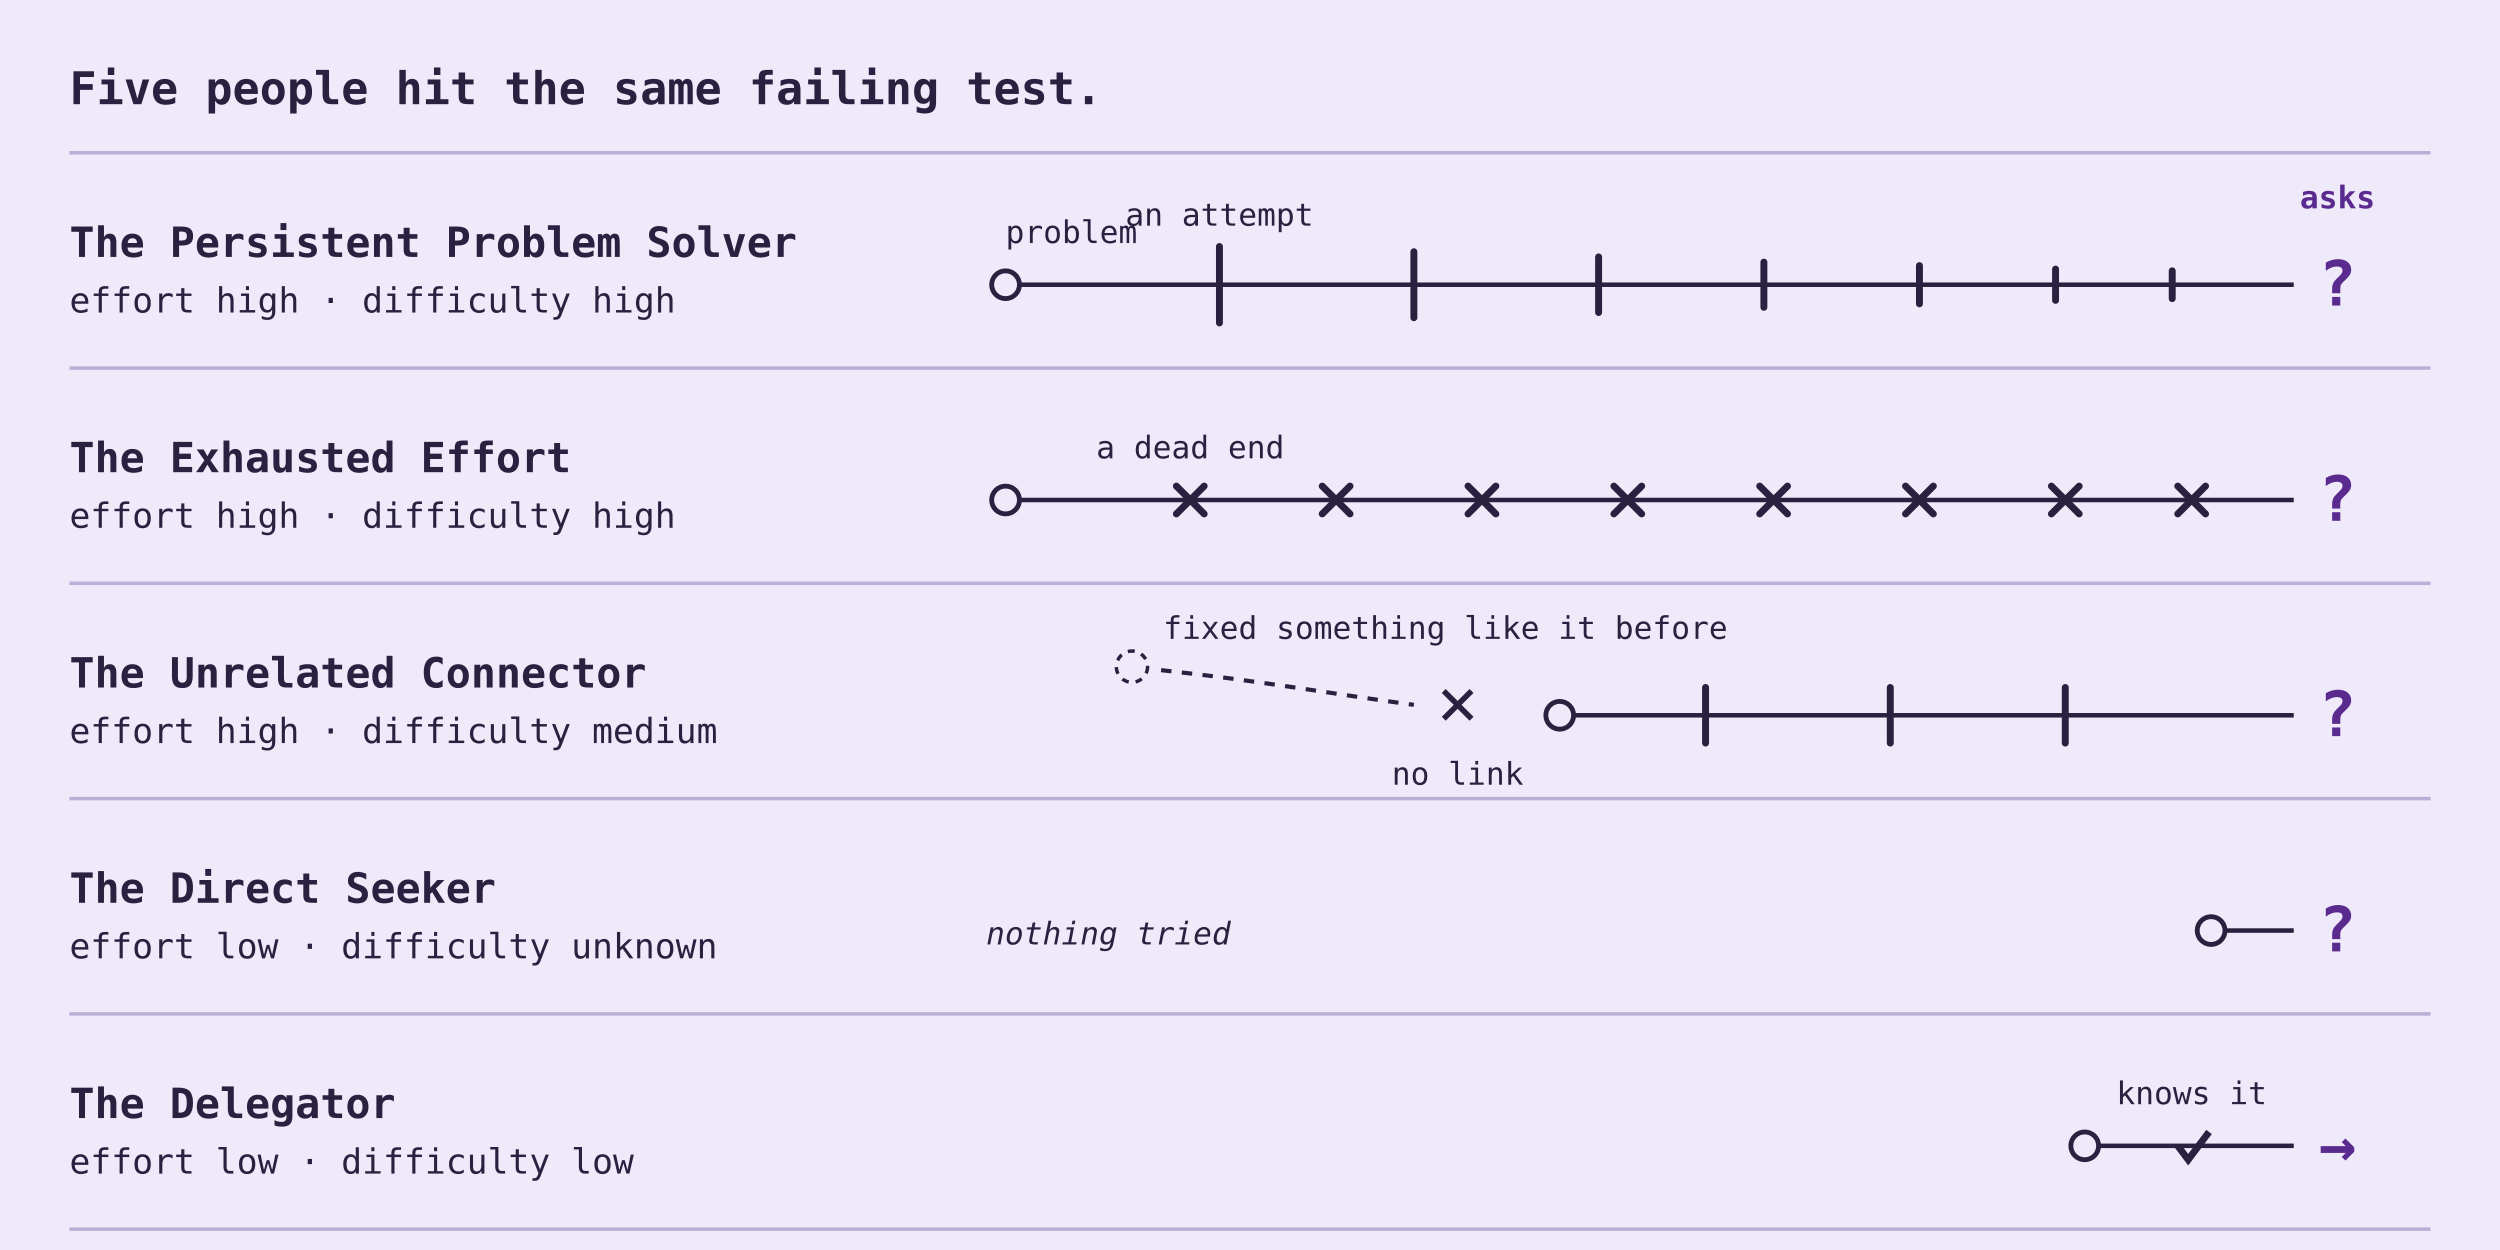
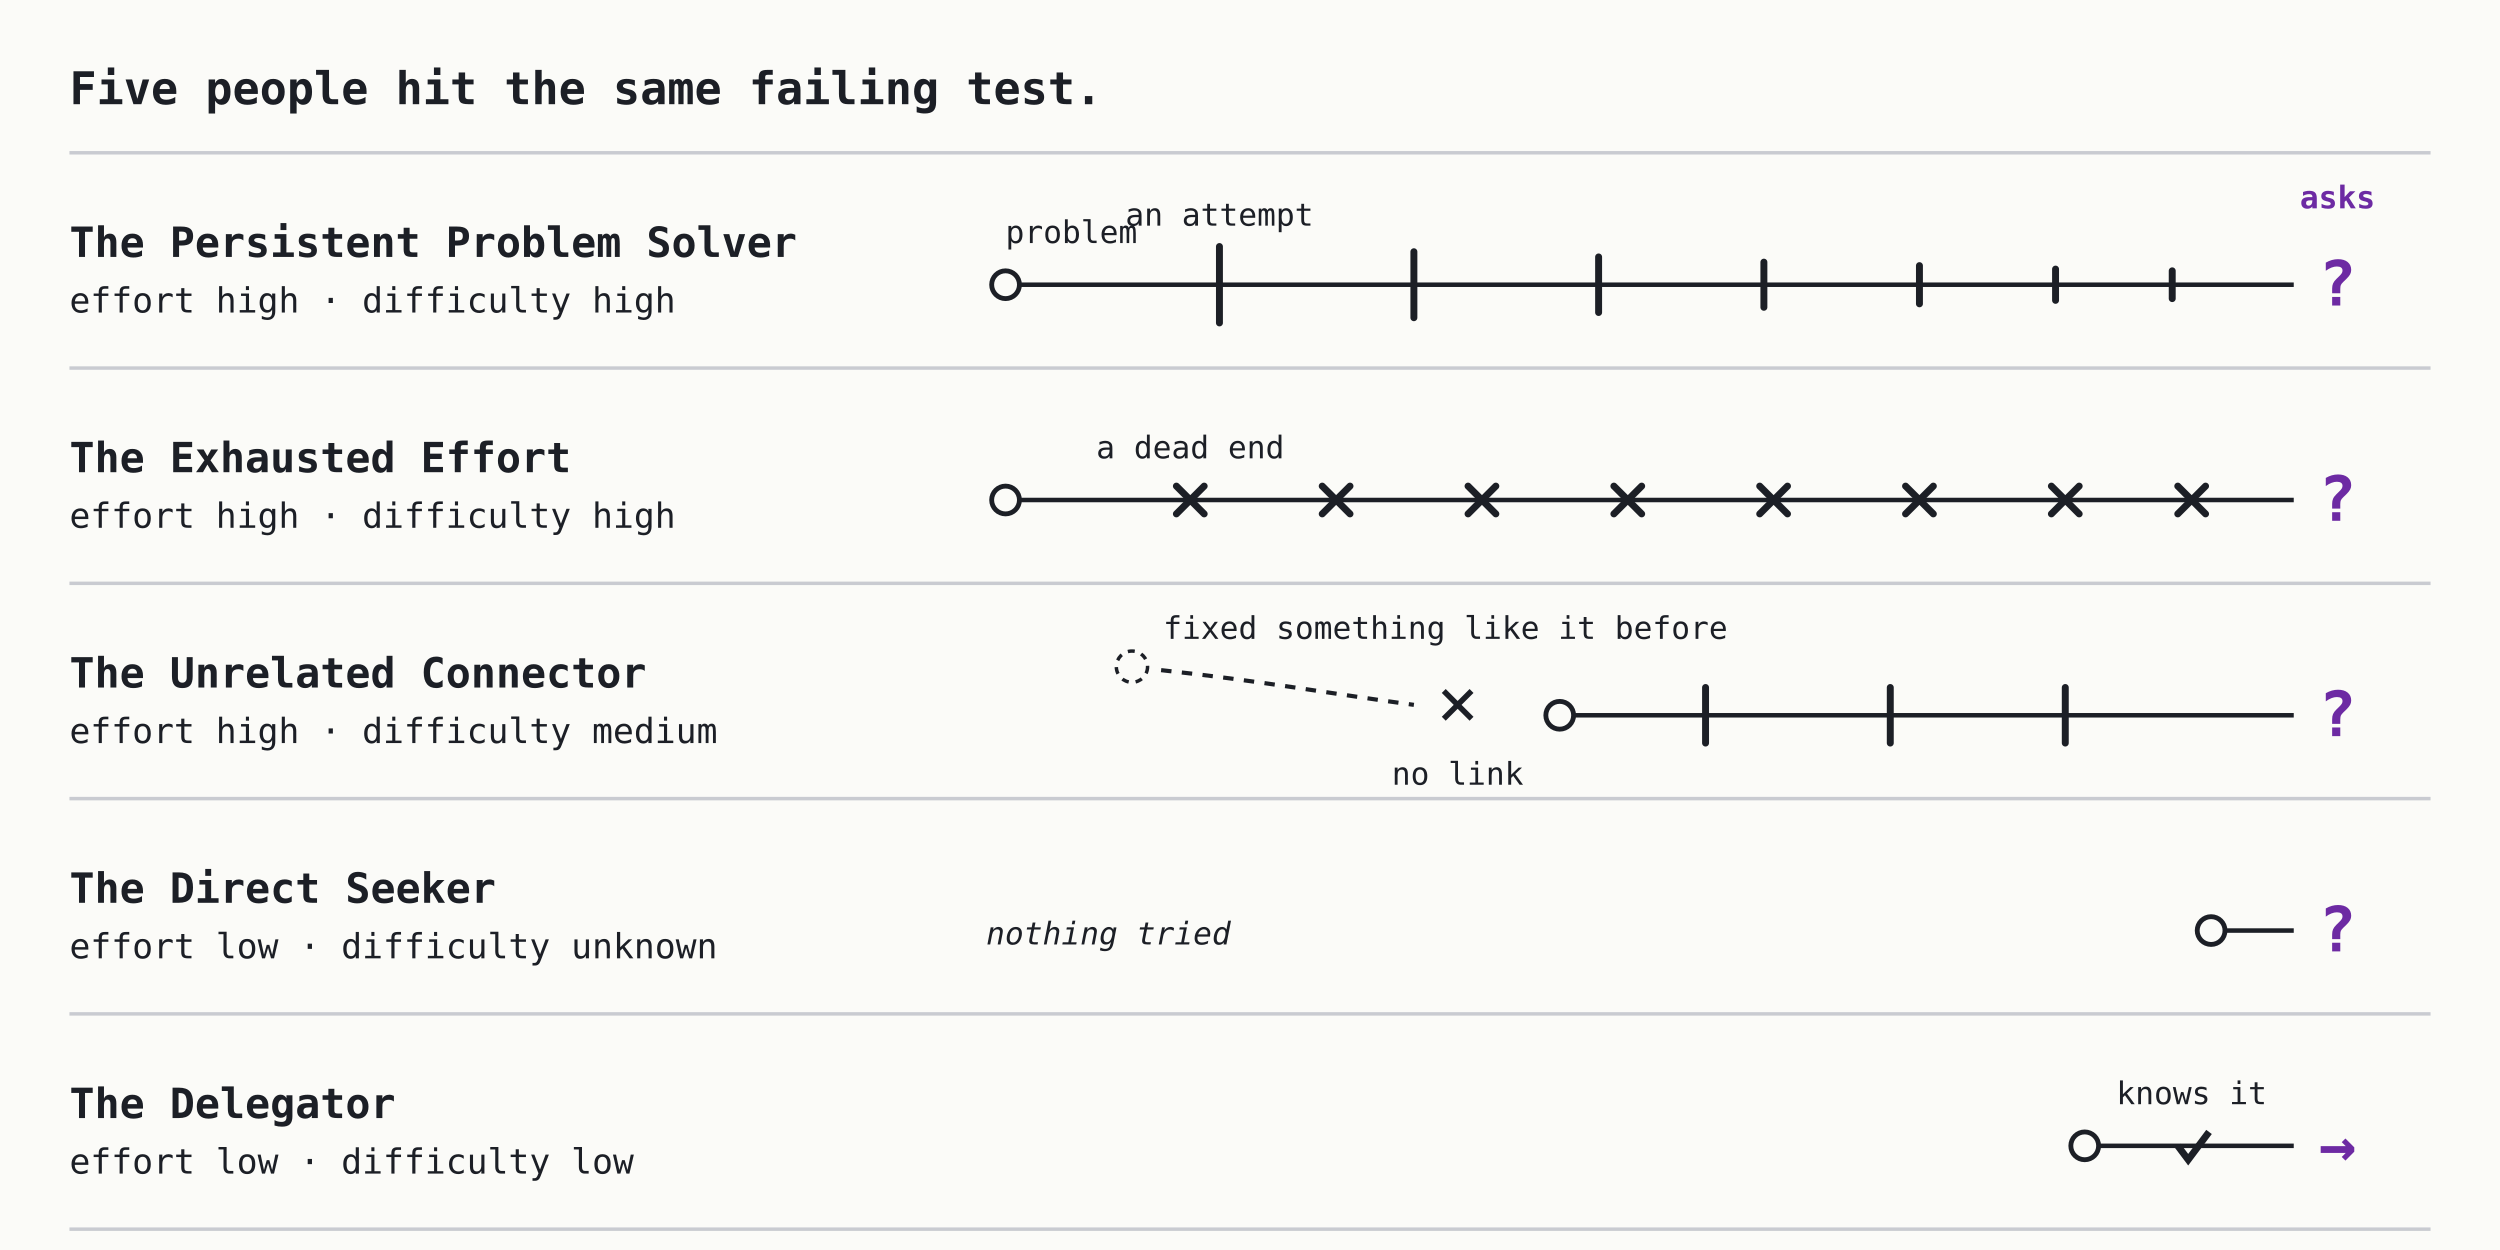
<svg xmlns="http://www.w3.org/2000/svg" viewBox="0 0 720 360" font-family="ui-monospace, SFMono-Regular, Menlo, monospace">
-   <rect width="720" height="360" fill="#efeafa" />
-   <text x="20" y="30" font-size="13" font-weight="700" fill="#2a2140">Five people hit the same failing test.</text>
-   <line x1="20" y1="44" x2="700" y2="44" stroke="#b9aed6" />
-   <text x="20" y="74" font-size="12" font-weight="700" fill="#2a2140">The Persistent Problem Solver</text>
-   <text x="20" y="90" font-size="10" fill="#2a2140">effort high · difficulty high</text>
-   <line x1="289.6" y1="82" x2="660.6" y2="82" stroke="#2a2140" stroke-width="1.3" />
-   <circle cx="289.6" cy="82" r="4" fill="#efeafa" stroke="#2a2140" stroke-width="1.4" />
-   <line x1="351.2" y1="71.0" x2="351.2" y2="93.0" stroke="#2a2140" stroke-width="2" stroke-linecap="round" />
-   <text x="351.2" y="65" font-size="9" fill="#2a2140" text-anchor="middle">an attempt</text>
-   <line x1="407.2" y1="72.5" x2="407.2" y2="91.5" stroke="#2a2140" stroke-width="2" stroke-linecap="round" />
-   <line x1="460.4" y1="74.0" x2="460.4" y2="90.0" stroke="#2a2140" stroke-width="2" stroke-linecap="round" />
-   <line x1="508.0" y1="75.5" x2="508.0" y2="88.5" stroke="#2a2140" stroke-width="2" stroke-linecap="round" />
-   <line x1="552.8" y1="76.5" x2="552.8" y2="87.5" stroke="#2a2140" stroke-width="2" stroke-linecap="round" />
-   <line x1="592.0" y1="77.5" x2="592.0" y2="86.5" stroke="#2a2140" stroke-width="2" stroke-linecap="round" />
-   <line x1="625.6" y1="78.0" x2="625.6" y2="86.0" stroke="#2a2140" stroke-width="2" stroke-linecap="round" />
-   <text x="289.6" y="70" font-size="9" fill="#2a2140" text-anchor="start">problem</text>
-   <text x="673.2" y="60" font-size="9" fill="#5b2a8f" text-anchor="middle" font-weight="700">asks</text>
-   <text x="673.2" y="88" font-size="18" font-weight="800" fill="#5b2a8f" text-anchor="middle">?</text>
-   <line x1="20" y1="106" x2="700" y2="106" stroke="#b9aed6" />
-   <text x="20" y="136" font-size="12" font-weight="700" fill="#2a2140">The Exhausted Effort</text>
-   <text x="20" y="152" font-size="10" fill="#2a2140">effort high · difficulty high</text>
-   <line x1="289.6" y1="144" x2="660.6" y2="144" stroke="#2a2140" stroke-width="1.3" />
-   <circle cx="289.6" cy="144" r="4" fill="#efeafa" stroke="#2a2140" stroke-width="1.4" />
-   <path d="M338.8 140 l 8 8 M346.8 140 l -8 8" stroke="#2a2140" stroke-width="2" stroke-linecap="round" />
-   <text x="342.8" y="132" font-size="9" fill="#2a2140" text-anchor="middle">a dead end</text>
-   <path d="M380.8 140 l 8 8 M388.8 140 l -8 8" stroke="#2a2140" stroke-width="2" stroke-linecap="round" />
-   <path d="M422.8 140 l 8 8 M430.8 140 l -8 8" stroke="#2a2140" stroke-width="2" stroke-linecap="round" />
-   <path d="M464.8 140 l 8 8 M472.8 140 l -8 8" stroke="#2a2140" stroke-width="2" stroke-linecap="round" />
-   <path d="M506.8 140 l 8 8 M514.8 140 l -8 8" stroke="#2a2140" stroke-width="2" stroke-linecap="round" />
-   <path d="M548.8 140 l 8 8 M556.8 140 l -8 8" stroke="#2a2140" stroke-width="2" stroke-linecap="round" />
-   <path d="M590.8 140 l 8 8 M598.8 140 l -8 8" stroke="#2a2140" stroke-width="2" stroke-linecap="round" />
-   <path d="M627.2 140 l 8 8 M635.2 140 l -8 8" stroke="#2a2140" stroke-width="2" stroke-linecap="round" />
-   <text x="673.2" y="150" font-size="18" font-weight="800" fill="#5b2a8f" text-anchor="middle">?</text>
-   <line x1="20" y1="168" x2="700" y2="168" stroke="#b9aed6" />
-   <text x="20" y="198" font-size="12" font-weight="700" fill="#2a2140">The Unrelated Connector</text>
-   <text x="20" y="214" font-size="10" fill="#2a2140">effort high · difficulty medium</text>
-   <circle cx="326.0" cy="192" r="4.5" fill="none" stroke="#2a2140" stroke-dasharray="2 2" />
-   <path d="M334.4 193 C 362.4 196, 384.8 200, 407.2 203" stroke="#2a2140" stroke-width="1.2" stroke-dasharray="3 3" fill="none" />
-   <path d="M415.8 199 l 8 8 M423.8 199 l -8 8" stroke="#2a2140" stroke-width="1.6" />
-   <text x="335.0" y="184" font-size="9" fill="#2a2140" text-anchor="start">fixed something like it before</text>
-   <text x="419.8" y="226" font-size="9" fill="#2a2140" text-anchor="middle">no link</text>
-   <line x1="449.2" y1="206" x2="660.6" y2="206" stroke="#2a2140" stroke-width="1.3" />
-   <circle cx="449.2" cy="206" r="4" fill="#efeafa" stroke="#2a2140" stroke-width="1.4" />
-   <line x1="491.2" y1="198.0" x2="491.2" y2="214.0" stroke="#2a2140" stroke-width="2" stroke-linecap="round" />
-   <line x1="544.4" y1="198.0" x2="544.4" y2="214.0" stroke="#2a2140" stroke-width="2" stroke-linecap="round" />
-   <line x1="594.8" y1="198.0" x2="594.8" y2="214.0" stroke="#2a2140" stroke-width="2" stroke-linecap="round" />
-   <text x="673.2" y="212" font-size="18" font-weight="800" fill="#5b2a8f" text-anchor="middle">?</text>
-   <line x1="20" y1="230" x2="700" y2="230" stroke="#b9aed6" />
-   <text x="20" y="260" font-size="12" font-weight="700" fill="#2a2140">The Direct Seeker</text>
-   <text x="20" y="276" font-size="10" fill="#2a2140">effort low · difficulty unknown</text>
-   <line x1="636.8" y1="268" x2="660.6" y2="268" stroke="#2a2140" stroke-width="1.3" />
-   <circle cx="636.8" cy="268" r="4" fill="#efeafa" stroke="#2a2140" stroke-width="1.4" />
-   <text x="284.0" y="272" font-size="9" font-style="italic" fill="#2a2140">nothing tried</text>
-   <text x="673.2" y="274" font-size="18" font-weight="800" fill="#5b2a8f" text-anchor="middle">?</text>
-   <line x1="20" y1="292" x2="700" y2="292" stroke="#b9aed6" />
-   <text x="20" y="322" font-size="12" font-weight="700" fill="#2a2140">The Delegator</text>
-   <text x="20" y="338" font-size="10" fill="#2a2140">effort low · difficulty low</text>
-   <line x1="600.4" y1="330" x2="660.6" y2="330" stroke="#2a2140" stroke-width="1.3" />
-   <circle cx="600.4" cy="330" r="4" fill="#efeafa" stroke="#2a2140" stroke-width="1.4" />
-   <path d="M627.2 330 l 3 4 l 6 -8" stroke="#2a2140" stroke-width="2" fill="none" />
-   <text x="631.2" y="318" font-size="9" fill="#2a2140" text-anchor="middle">knows it</text>
-   <text x="673.2" y="336" font-size="18" font-weight="800" fill="#5b2a8f" text-anchor="middle">→</text>
-   <line x1="20" y1="354" x2="700" y2="354" stroke="#b9aed6" />
+   <rect width="720" height="360" fill="#fbfbf8" />
+   <text x="20" y="30" font-size="13" font-weight="700" fill="#1c1f26">Five people hit the same failing test.</text>
+   <line x1="20" y1="44" x2="700" y2="44" stroke="#c9cbd1" />
+   <text x="20" y="74" font-size="12" font-weight="700" fill="#1c1f26">The Persistent Problem Solver</text>
+   <text x="20" y="90" font-size="10" fill="#1c1f26">effort high · difficulty high</text>
+   <line x1="289.6" y1="82" x2="660.6" y2="82" stroke="#1c1f26" stroke-width="1.3" />
+   <circle cx="289.6" cy="82" r="4" fill="#fbfbf8" stroke="#1c1f26" stroke-width="1.4" />
+   <line x1="351.2" y1="71.0" x2="351.2" y2="93.0" stroke="#1c1f26" stroke-width="2" stroke-linecap="round" />
+   <text x="351.2" y="65" font-size="9" fill="#1c1f26" text-anchor="middle">an attempt</text>
+   <line x1="407.2" y1="72.5" x2="407.2" y2="91.5" stroke="#1c1f26" stroke-width="2" stroke-linecap="round" />
+   <line x1="460.4" y1="74.0" x2="460.4" y2="90.0" stroke="#1c1f26" stroke-width="2" stroke-linecap="round" />
+   <line x1="508.0" y1="75.5" x2="508.0" y2="88.5" stroke="#1c1f26" stroke-width="2" stroke-linecap="round" />
+   <line x1="552.8" y1="76.5" x2="552.8" y2="87.5" stroke="#1c1f26" stroke-width="2" stroke-linecap="round" />
+   <line x1="592.0" y1="77.5" x2="592.0" y2="86.5" stroke="#1c1f26" stroke-width="2" stroke-linecap="round" />
+   <line x1="625.6" y1="78.0" x2="625.6" y2="86.0" stroke="#1c1f26" stroke-width="2" stroke-linecap="round" />
+   <text x="289.6" y="70" font-size="9" fill="#1c1f26" text-anchor="start">problem</text>
+   <text x="673.2" y="60" font-size="9" fill="#6d2aa3" text-anchor="middle" font-weight="700">asks</text>
+   <text x="673.2" y="88" font-size="18" font-weight="800" fill="#6d2aa3" text-anchor="middle">?</text>
+   <line x1="20" y1="106" x2="700" y2="106" stroke="#c9cbd1" />
+   <text x="20" y="136" font-size="12" font-weight="700" fill="#1c1f26">The Exhausted Effort</text>
+   <text x="20" y="152" font-size="10" fill="#1c1f26">effort high · difficulty high</text>
+   <line x1="289.6" y1="144" x2="660.6" y2="144" stroke="#1c1f26" stroke-width="1.3" />
+   <circle cx="289.6" cy="144" r="4" fill="#fbfbf8" stroke="#1c1f26" stroke-width="1.4" />
+   <path d="M338.8 140 l 8 8 M346.8 140 l -8 8" stroke="#1c1f26" stroke-width="2" stroke-linecap="round" />
+   <text x="342.8" y="132" font-size="9" fill="#1c1f26" text-anchor="middle">a dead end</text>
+   <path d="M380.8 140 l 8 8 M388.8 140 l -8 8" stroke="#1c1f26" stroke-width="2" stroke-linecap="round" />
+   <path d="M422.8 140 l 8 8 M430.8 140 l -8 8" stroke="#1c1f26" stroke-width="2" stroke-linecap="round" />
+   <path d="M464.8 140 l 8 8 M472.8 140 l -8 8" stroke="#1c1f26" stroke-width="2" stroke-linecap="round" />
+   <path d="M506.8 140 l 8 8 M514.8 140 l -8 8" stroke="#1c1f26" stroke-width="2" stroke-linecap="round" />
+   <path d="M548.8 140 l 8 8 M556.8 140 l -8 8" stroke="#1c1f26" stroke-width="2" stroke-linecap="round" />
+   <path d="M590.8 140 l 8 8 M598.8 140 l -8 8" stroke="#1c1f26" stroke-width="2" stroke-linecap="round" />
+   <path d="M627.2 140 l 8 8 M635.2 140 l -8 8" stroke="#1c1f26" stroke-width="2" stroke-linecap="round" />
+   <text x="673.2" y="150" font-size="18" font-weight="800" fill="#6d2aa3" text-anchor="middle">?</text>
+   <line x1="20" y1="168" x2="700" y2="168" stroke="#c9cbd1" />
+   <text x="20" y="198" font-size="12" font-weight="700" fill="#1c1f26">The Unrelated Connector</text>
+   <text x="20" y="214" font-size="10" fill="#1c1f26">effort high · difficulty medium</text>
+   <circle cx="326.0" cy="192" r="4.5" fill="none" stroke="#1c1f26" stroke-dasharray="2 2" />
+   <path d="M334.4 193 C 362.4 196, 384.8 200, 407.2 203" stroke="#1c1f26" stroke-width="1.2" stroke-dasharray="3 3" fill="none" />
+   <path d="M415.8 199 l 8 8 M423.8 199 l -8 8" stroke="#1c1f26" stroke-width="1.6" />
+   <text x="335.0" y="184" font-size="9" fill="#1c1f26" text-anchor="start">fixed something like it before</text>
+   <text x="419.8" y="226" font-size="9" fill="#1c1f26" text-anchor="middle">no link</text>
+   <line x1="449.2" y1="206" x2="660.6" y2="206" stroke="#1c1f26" stroke-width="1.3" />
+   <circle cx="449.2" cy="206" r="4" fill="#fbfbf8" stroke="#1c1f26" stroke-width="1.4" />
+   <line x1="491.2" y1="198.0" x2="491.2" y2="214.0" stroke="#1c1f26" stroke-width="2" stroke-linecap="round" />
+   <line x1="544.4" y1="198.0" x2="544.4" y2="214.0" stroke="#1c1f26" stroke-width="2" stroke-linecap="round" />
+   <line x1="594.8" y1="198.0" x2="594.8" y2="214.0" stroke="#1c1f26" stroke-width="2" stroke-linecap="round" />
+   <text x="673.2" y="212" font-size="18" font-weight="800" fill="#6d2aa3" text-anchor="middle">?</text>
+   <line x1="20" y1="230" x2="700" y2="230" stroke="#c9cbd1" />
+   <text x="20" y="260" font-size="12" font-weight="700" fill="#1c1f26">The Direct Seeker</text>
+   <text x="20" y="276" font-size="10" fill="#1c1f26">effort low · difficulty unknown</text>
+   <line x1="636.8" y1="268" x2="660.6" y2="268" stroke="#1c1f26" stroke-width="1.3" />
+   <circle cx="636.8" cy="268" r="4" fill="#fbfbf8" stroke="#1c1f26" stroke-width="1.4" />
+   <text x="284.0" y="272" font-size="9" font-style="italic" fill="#1c1f26">nothing tried</text>
+   <text x="673.2" y="274" font-size="18" font-weight="800" fill="#6d2aa3" text-anchor="middle">?</text>
+   <line x1="20" y1="292" x2="700" y2="292" stroke="#c9cbd1" />
+   <text x="20" y="322" font-size="12" font-weight="700" fill="#1c1f26">The Delegator</text>
+   <text x="20" y="338" font-size="10" fill="#1c1f26">effort low · difficulty low</text>
+   <line x1="600.4" y1="330" x2="660.6" y2="330" stroke="#1c1f26" stroke-width="1.3" />
+   <circle cx="600.4" cy="330" r="4" fill="#fbfbf8" stroke="#1c1f26" stroke-width="1.4" />
+   <path d="M627.2 330 l 3 4 l 6 -8" stroke="#1c1f26" stroke-width="2" fill="none" />
+   <text x="631.2" y="318" font-size="9" fill="#1c1f26" text-anchor="middle">knows it</text>
+   <text x="673.2" y="336" font-size="18" font-weight="800" fill="#6d2aa3" text-anchor="middle">→</text>
+   <line x1="20" y1="354" x2="700" y2="354" stroke="#c9cbd1" />
</svg>
